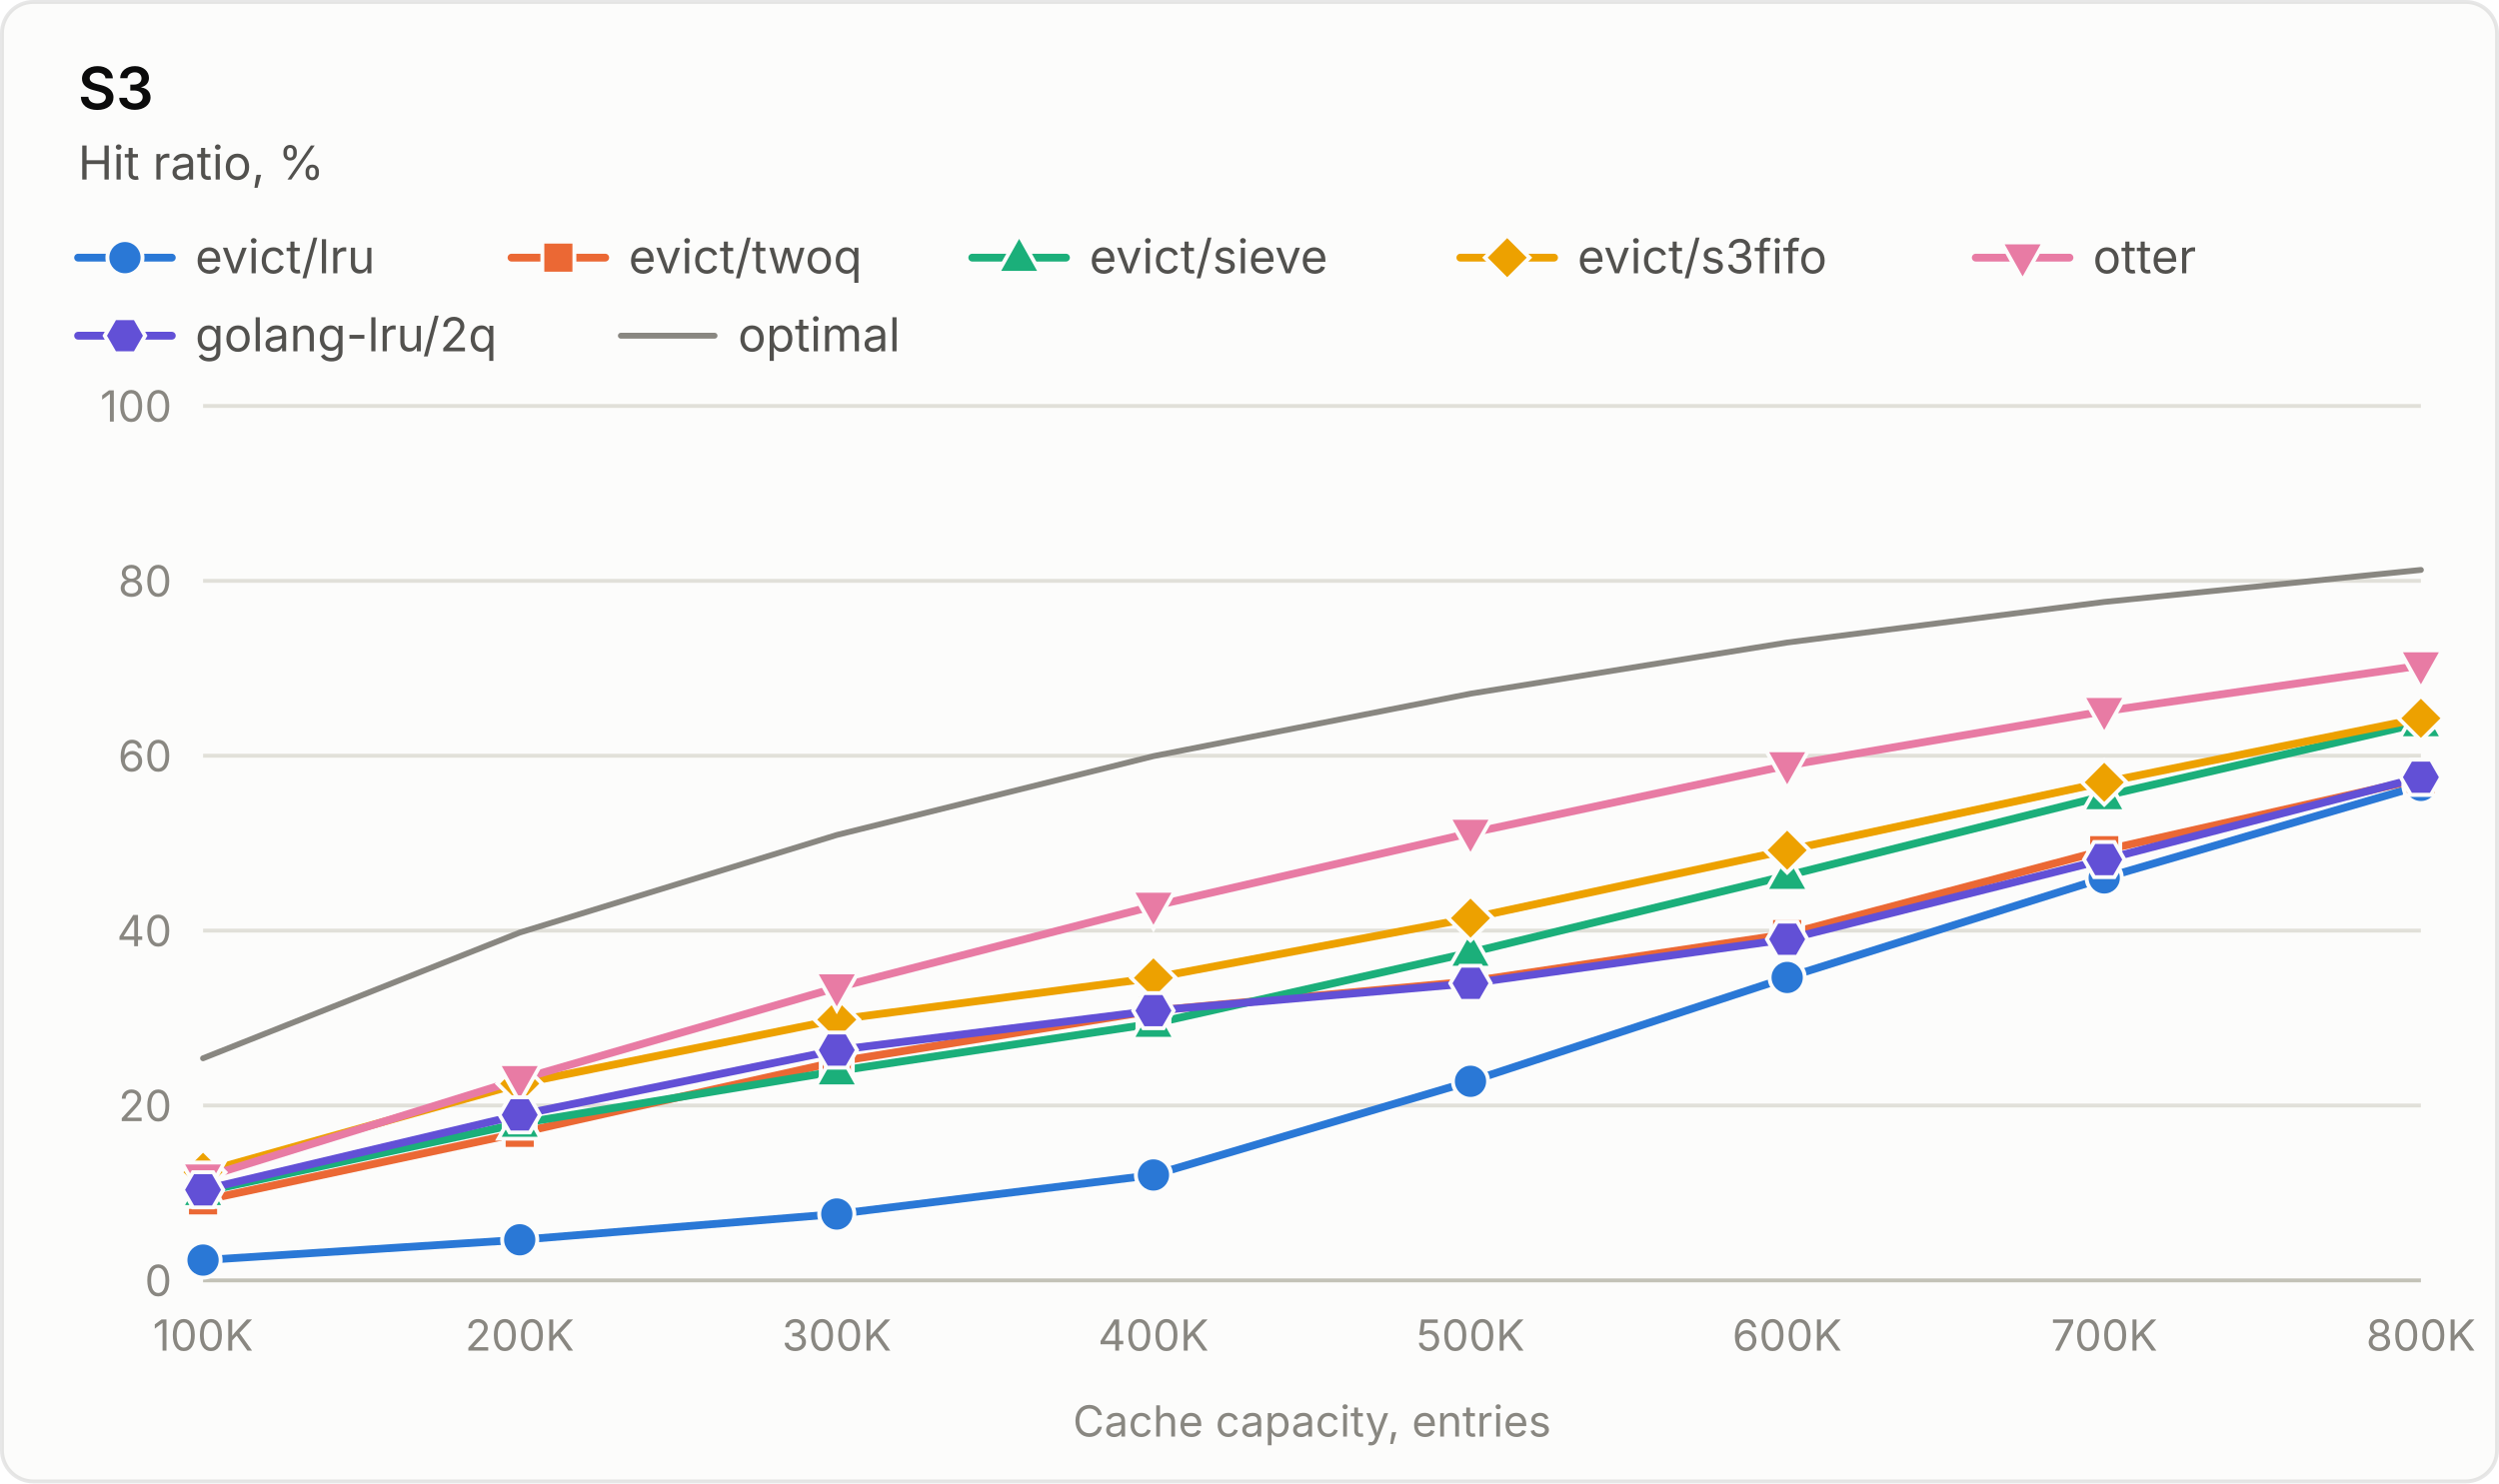
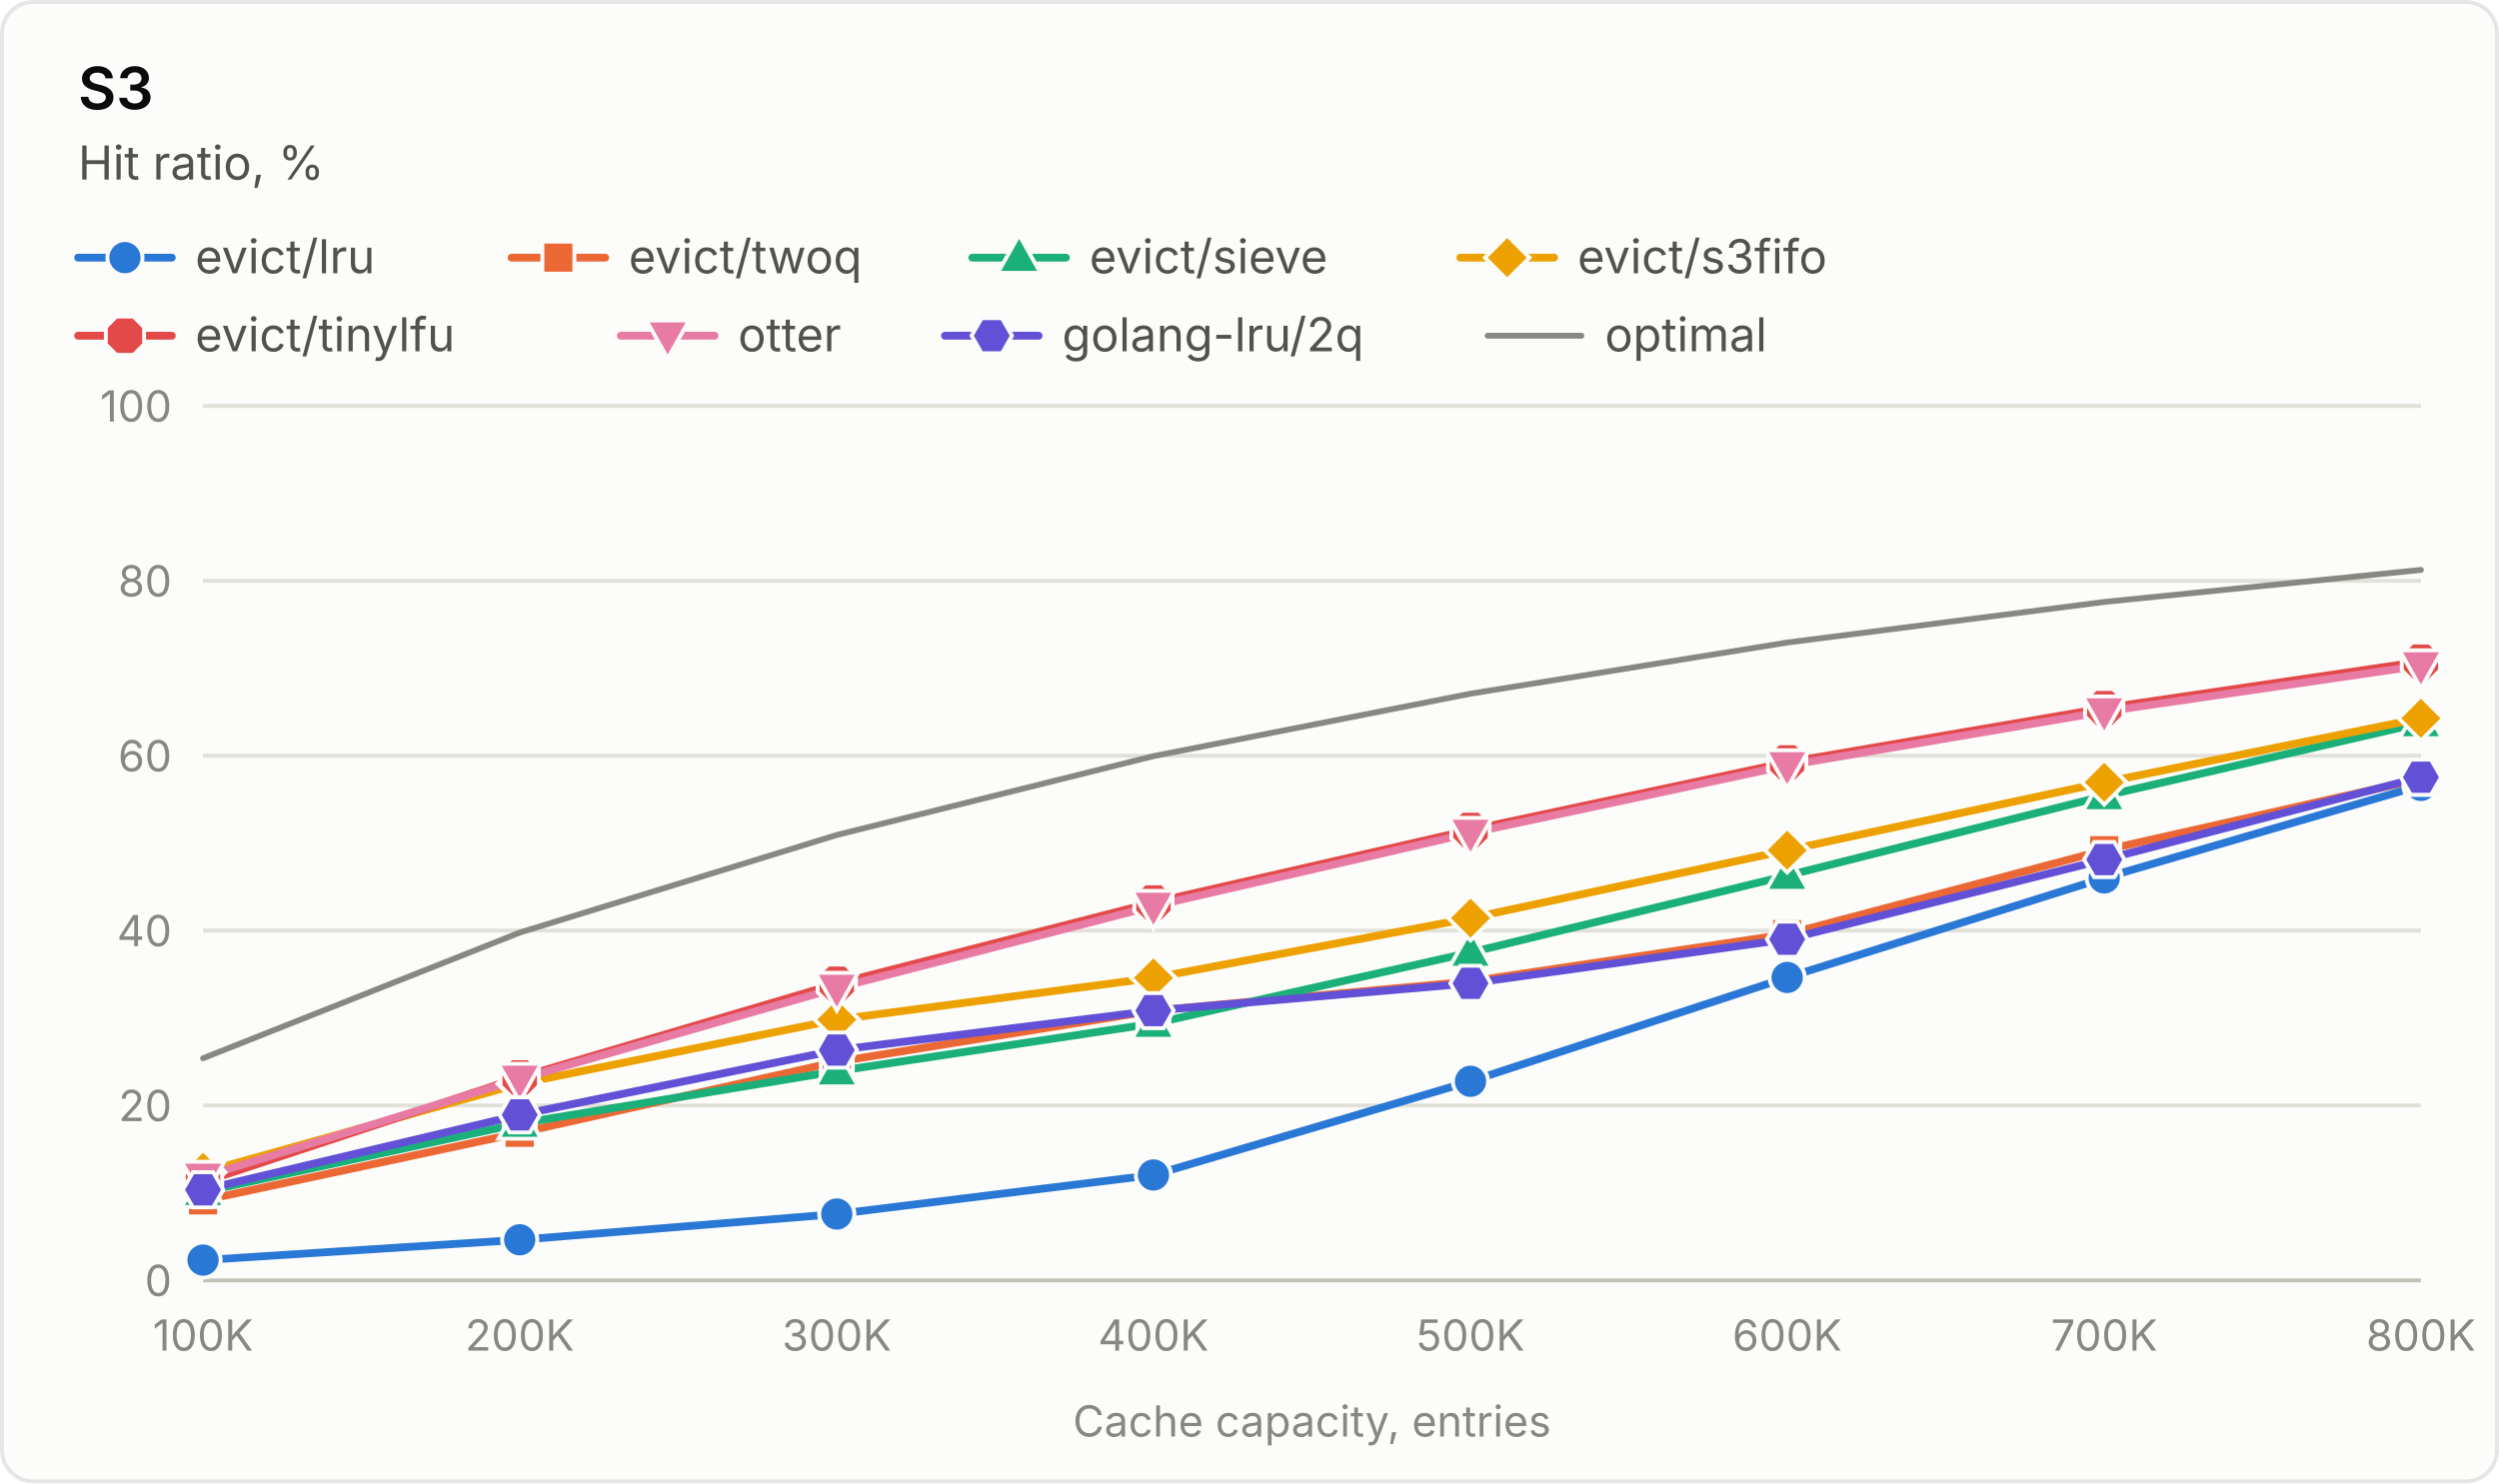
<svg xmlns="http://www.w3.org/2000/svg" viewBox="0 0 640 380" width="640" height="380" role="img" aria-labelledby="title desc">
  <style>
text { font-family: system-ui, -apple-system, "Segoe UI", sans-serif; }
.title { font-size: 15px; font-weight: 600; }
.unit, .legend { font-size: 12px; }
.tick { font-size: 11px; font-variant-numeric: tabular-nums; }
.grid, .axis { stroke-width: 1; }
.line { fill: none; stroke-width: 2; stroke-linejoin: round; stroke-linecap: round; }
.ref { fill: none; stroke-width: 1.5; stroke-linejoin: round; stroke-linecap: round; }
.mark { stroke-width: 2; paint-order: stroke; }
.surface { fill: #fcfcfb; stroke: rgba(11,11,11,0.10); }
.title { fill: #0b0b0b; }
.unit, .legend { fill: #52514e; }
.tick { fill: #898781; }
.grid { stroke: #e1e0d9; }
.axis { stroke: #c3c2b7; }
.ref { stroke: #898781; }
.mark { stroke: #fcfcfb; }
.s0 { stroke: #2a78d6; } .m0 { fill: #2a78d6; }
.s1 { stroke: #eb6834; } .m1 { fill: #eb6834; }
.s2 { stroke: #1baf7a; } .m2 { fill: #1baf7a; }
.s3 { stroke: #eda100; } .m3 { fill: #eda100; }
+ .s7 { stroke: #e34948; } .m7 { fill: #e34948; }
.s4 { stroke: #e87ba4; } .m4 { fill: #e87ba4; }
.s6 { stroke: #6250d6; } .m6 { fill: #6250d6; }
@media (prefers-color-scheme: dark) {
  .surface { fill: #1a1a19; stroke: rgba(255,255,255,0.10); }
  .title { fill: #f0efec; }
  .unit, .legend { fill: #c3c2b7; }
  .tick { fill: #898781; }
  .grid { stroke: #2c2c2a; }
  .axis { stroke: #383835; }
  .ref { stroke: #898781; }
  .mark { stroke: #1a1a19; }
  .s0 { stroke: #3987e5; } .m0 { fill: #3987e5; }
  .s1 { stroke: #d95926; } .m1 { fill: #d95926; }
  .s2 { stroke: #199e70; } .m2 { fill: #199e70; }
  .s3 { stroke: #c98500; } .m3 { fill: #c98500; }
+   .s7 { stroke: #e66767; } .m7 { fill: #e66767; }
  .s4 { stroke: #d55181; } .m4 { fill: #d55181; }
  .s6 { stroke: #9085e9; } .m6 { fill: #9085e9; }
}
</style>
  <rect class="surface" x="0.5" y="0.5" width="639" height="379" rx="8" />
  <text class="title" x="20" y="28">S3</text>
  <text class="unit" x="20" y="46">Hit ratio, %</text>
  <path class="line s0" d="M20,66 h24" />
  <circle class="mark m0" cx="32" cy="66" r="4" />
  <text class="legend" x="50" y="70">evict/lru</text>
  <path class="line s1" d="M131,66 h24" />
  <path class="mark m1" d="M139.4,62.4L146.6,62.4L146.6,69.6L139.4,69.6Z" />
  <text class="legend" x="161" y="70">evict/twoq</text>
  <path class="line s2" d="M249,66 h24" />
  <path class="mark m2" d="M261,61.2L265.6,69.4L256.4,69.4Z" />
  <text class="legend" x="279" y="70">evict/sieve</text>
  <path class="line s3" d="M374,66 h24" />
  <path class="mark m3" d="M386,61L391,66L386,71L381,66Z" />
  <text class="legend" x="404" y="70">evict/s3fifo</text>
-   <path class="line s4" d="M506,66 h24" />
-   <path class="mark m4" d="M518,70.8L522.6,62.6L513.4,62.6Z" />
-   <text class="legend" x="536" y="70">otter</text>
-   <path class="line s6" d="M20,86 h24" />
-   <path class="mark m6" d="M29.7,82L34.3,82L36.6,86L34.3,90L29.7,90L27.4,86Z" />
-   <text class="legend" x="50" y="90">golang-lru/2q</text>
-   <path class="ref" d="M159,86 h24" />
-   <text class="legend" x="189" y="90">optimal</text>
+   <path class="line s7" d="M20,86 h24" />
+   <path class="mark m7" d="M30,81.6L34,81.6L36.4,84L36.4,88L34,90.4L30,90.4L27.6,88L27.6,84Z" />
+   <text class="legend" x="50" y="90">evict/tinylfu</text>
+   <path class="line s4" d="M159,86 h24" />
+   <path class="mark m4" d="M171,90.8L175.6,82.6L166.4,82.6Z" />
+   <text class="legend" x="189" y="90">otter</text>
+   <path class="line s6" d="M242,86 h24" />
+   <path class="mark m6" d="M251.7,82L256.3,82L258.6,86L256.3,90L251.7,90L249.4,86Z" />
+   <text class="legend" x="272" y="90">golang-lru/2q</text>
+   <path class="ref" d="M381,86 h24" />
+   <text class="legend" x="411" y="90">optimal</text>
  <path class="axis" d="M52,328 h568" />
  <text class="tick" x="44" y="332" text-anchor="end">0</text>
  <path class="grid" d="M52,283.2 h568" />
  <text class="tick" x="44" y="287.2" text-anchor="end">20</text>
  <path class="grid" d="M52,238.4 h568" />
  <text class="tick" x="44" y="242.4" text-anchor="end">40</text>
  <path class="grid" d="M52,193.6 h568" />
  <text class="tick" x="44" y="197.6" text-anchor="end">60</text>
  <path class="grid" d="M52,148.8 h568" />
  <text class="tick" x="44" y="152.8" text-anchor="end">80</text>
  <path class="grid" d="M52,104 h568" />
  <text class="tick" x="44" y="108" text-anchor="end">100</text>
  <text class="tick" x="52" y="346" text-anchor="middle">100K</text>
  <text class="tick" x="133.1" y="346" text-anchor="middle">200K</text>
  <text class="tick" x="214.3" y="346" text-anchor="middle">300K</text>
  <text class="tick" x="295.4" y="346" text-anchor="middle">400K</text>
  <text class="tick" x="376.6" y="346" text-anchor="middle">500K</text>
  <text class="tick" x="457.7" y="346" text-anchor="middle">600K</text>
  <text class="tick" x="538.9" y="346" text-anchor="middle">700K</text>
  <text class="tick" x="620" y="346" text-anchor="middle">800K</text>
  <text class="tick" x="336" y="368" text-anchor="middle">Cache capacity, entries</text>
  <path class="line s0" d="M52,322.8L133.1,317.6L214.3,311L295.4,301L376.6,277L457.7,250.4L538.9,224.9L620,201.2" />
  <path class="line s1" d="M52,307.5L133.1,290.2L214.3,272L295.4,258.9L376.6,251.4L457.7,239.3L538.9,217.8L620,199.5" />
  <path class="line s2" d="M52,305.3L133.1,287.8L214.3,274.4L295.4,262.2L376.6,244L457.7,224.3L538.9,203.9L620,185.2" />
  <path class="line s3" d="M52,300.3L133.1,277.6L214.3,261.2L295.4,250.5L376.6,235.2L457.7,217.8L538.9,200.4L620,184" />
-   <path class="line s4" d="M52,301.7L133.1,276.5L214.3,253L295.4,232.1L376.6,213.4L457.7,196.1L538.9,182.2L620,170.5" />
+   <path class="line s7" d="M52,302.8L133.1,276L214.3,252L295.4,231.2L376.6,212.6L457.7,195.3L538.9,181.4L620,169.5" />
+   <path class="line s4" d="M52,301.5L133.1,276.4L214.3,253.1L295.4,232.1L376.6,213.4L457.7,196.1L538.9,182.3L620,170.5" />
  <path class="line s6" d="M52,304.8L133.1,285.6L214.3,269L295.4,258.9L376.6,251.9L457.7,240.6L538.9,220.2L620,199.1" />
  <path class="ref" d="M52,271.1L133.1,238.9L214.3,213.9L295.4,193.7L376.6,177.7L457.7,164.6L538.9,154.2L620,146" />
  <g>
    <circle class="mark m0" cx="52" cy="322.8" r="4" />
  </g>
  <g>
    <circle class="mark m0" cx="133.1" cy="317.6" r="4" />
  </g>
  <g>
    <circle class="mark m0" cx="214.3" cy="311" r="4" />
  </g>
  <g>
    <circle class="mark m0" cx="295.4" cy="301" r="4" />
  </g>
  <g>
    <circle class="mark m0" cx="376.6" cy="277" r="4" />
  </g>
  <g>
    <circle class="mark m0" cx="457.7" cy="250.4" r="4" />
  </g>
  <g>
    <circle class="mark m0" cx="538.9" cy="224.9" r="4" />
  </g>
  <g>
    <circle class="mark m0" cx="620" cy="201.2" r="4" />
  </g>
  <g>
    <path class="mark m1" d="M48.4,303.9L55.6,303.9L55.6,311.1L48.4,311.1Z" />
  </g>
  <g>
    <path class="mark m1" d="M129.5,286.6L136.7,286.6L136.7,293.8L129.5,293.8Z" />
  </g>
  <g>
    <path class="mark m1" d="M210.7,268.4L217.9,268.4L217.9,275.6L210.7,275.6Z" />
  </g>
  <g>
    <path class="mark m1" d="M291.8,255.3L299,255.3L299,262.5L291.8,262.5Z" />
  </g>
  <g>
    <path class="mark m1" d="M373,247.8L380.2,247.8L380.2,255L373,255Z" />
  </g>
  <g>
    <path class="mark m1" d="M454.1,235.7L461.3,235.7L461.3,242.9L454.1,242.9Z" />
  </g>
  <g>
    <path class="mark m1" d="M535.3,214.2L542.5,214.2L542.5,221.4L535.3,221.4Z" />
  </g>
  <g>
    <path class="mark m1" d="M616.4,195.9L623.6,195.9L623.6,203.1L616.4,203.1Z" />
  </g>
  <g>
    <path class="mark m2" d="M52,300.5L56.6,308.7L47.4,308.7Z" />
  </g>
  <g>
    <path class="mark m2" d="M133.1,283L137.7,291.2L128.5,291.2Z" />
  </g>
  <g>
    <path class="mark m2" d="M214.3,269.6L218.9,277.8L209.7,277.8Z" />
  </g>
  <g>
    <path class="mark m2" d="M295.4,257.4L300,265.6L290.8,265.6Z" />
  </g>
  <g>
    <path class="mark m2" d="M376.6,239.2L381.2,247.4L372,247.4Z" />
  </g>
  <g>
    <path class="mark m2" d="M457.7,219.5L462.3,227.7L453.1,227.7Z" />
  </g>
  <g>
    <path class="mark m2" d="M538.9,199.1L543.5,207.3L534.3,207.3Z" />
  </g>
  <g>
    <path class="mark m2" d="M620,180.4L624.6,188.6L615.4,188.6Z" />
  </g>
  <g>
    <path class="mark m3" d="M52,295.3L57,300.3L52,305.3L47,300.3Z" />
  </g>
  <g>
    <path class="mark m3" d="M133.1,272.6L138.1,277.6L133.1,282.6L128.1,277.6Z" />
  </g>
  <g>
    <path class="mark m3" d="M214.3,256.2L219.3,261.2L214.3,266.2L209.3,261.2Z" />
  </g>
  <g>
    <path class="mark m3" d="M295.4,245.5L300.4,250.5L295.4,255.5L290.4,250.5Z" />
  </g>
  <g>
    <path class="mark m3" d="M376.6,230.2L381.6,235.2L376.6,240.2L371.6,235.2Z" />
  </g>
  <g>
    <path class="mark m3" d="M457.7,212.8L462.7,217.8L457.7,222.8L452.7,217.8Z" />
  </g>
  <g>
    <path class="mark m3" d="M538.9,195.4L543.9,200.4L538.9,205.4L533.9,200.4Z" />
  </g>
  <g>
    <path class="mark m3" d="M620,179L625,184L620,189L615,184Z" />
  </g>
  <g>
-     <path class="mark m4" d="M52,306.5L56.6,298.3L47.4,298.3Z" />
-   </g>
-   <g>
-     <path class="mark m4" d="M133.1,281.3L137.7,273.1L128.5,273.1Z" />
-   </g>
-   <g>
-     <path class="mark m4" d="M214.3,257.8L218.9,249.6L209.7,249.6Z" />
+     <path class="mark m7" d="M50,298.4L54,298.4L56.4,300.8L56.4,304.8L54,307.2L50,307.2L47.6,304.8L47.6,300.8Z" />
+   </g>
+   <g>
+     <path class="mark m7" d="M131.1,271.6L135.1,271.6L137.5,274L137.5,278L135.1,280.4L131.1,280.4L128.7,278L128.7,274Z" />
+   </g>
+   <g>
+     <path class="mark m7" d="M212.3,247.6L216.3,247.6L218.7,250L218.7,254L216.3,256.4L212.3,256.4L209.9,254L209.9,250Z" />
+   </g>
+   <g>
+     <path class="mark m7" d="M293.4,226.8L297.4,226.8L299.8,229.2L299.8,233.2L297.4,235.6L293.4,235.6L291,233.2L291,229.2Z" />
+   </g>
+   <g>
+     <path class="mark m7" d="M374.6,208.2L378.6,208.2L381,210.6L381,214.6L378.6,217L374.6,217L372.2,214.6L372.2,210.6Z" />
+   </g>
+   <g>
+     <path class="mark m7" d="M455.7,190.9L459.7,190.9L462.1,193.3L462.1,197.3L459.7,199.7L455.7,199.7L453.3,197.3L453.3,193.3Z" />
+   </g>
+   <g>
+     <path class="mark m7" d="M536.9,177L540.9,177L543.3,179.4L543.3,183.4L540.9,185.8L536.9,185.8L534.5,183.4L534.5,179.4Z" />
+   </g>
+   <g>
+     <path class="mark m7" d="M618,165.1L622,165.1L624.4,167.5L624.4,171.5L622,173.9L618,173.9L615.6,171.5L615.6,167.5Z" />
+   </g>
+   <g>
+     <path class="mark m4" d="M52,306.3L56.6,298.1L47.4,298.1Z" />
+   </g>
+   <g>
+     <path class="mark m4" d="M133.1,281.2L137.7,273L128.5,273Z" />
+   </g>
+   <g>
+     <path class="mark m4" d="M214.3,257.9L218.9,249.7L209.7,249.7Z" />
  </g>
  <g>
    <path class="mark m4" d="M295.4,236.9L300,228.7L290.8,228.7Z" />
  </g>
  <g>
    <path class="mark m4" d="M376.6,218.2L381.2,210L372,210Z" />
  </g>
  <g>
    <path class="mark m4" d="M457.7,200.9L462.3,192.7L453.1,192.7Z" />
  </g>
  <g>
-     <path class="mark m4" d="M538.9,187L543.5,178.8L534.3,178.8Z" />
+     <path class="mark m4" d="M538.9,187.1L543.5,178.9L534.3,178.9Z" />
  </g>
  <g>
    <path class="mark m4" d="M620,175.3L624.6,167.1L615.4,167.1Z" />
  </g>
  <g>
    <path class="mark m6" d="M49.7,300.8L54.3,300.8L56.6,304.8L54.3,308.8L49.7,308.8L47.4,304.8Z" />
  </g>
  <g>
    <path class="mark m6" d="M130.8,281.6L135.4,281.6L137.7,285.6L135.4,289.6L130.8,289.6L128.5,285.6Z" />
  </g>
  <g>
    <path class="mark m6" d="M212,265L216.6,265L218.9,269L216.6,273L212,273L209.7,269Z" />
  </g>
  <g>
    <path class="mark m6" d="M293.1,254.9L297.7,254.9L300,258.9L297.7,262.9L293.1,262.9L290.8,258.9Z" />
  </g>
  <g>
    <path class="mark m6" d="M374.3,247.9L378.9,247.9L381.2,251.9L378.9,255.9L374.3,255.9L372,251.9Z" />
  </g>
  <g>
    <path class="mark m6" d="M455.4,236.6L460,236.6L462.3,240.6L460,244.6L455.4,244.6L453.1,240.6Z" />
  </g>
  <g>
    <path class="mark m6" d="M536.6,216.2L541.2,216.2L543.5,220.2L541.2,224.2L536.6,224.2L534.3,220.2Z" />
  </g>
  <g>
    <path class="mark m6" d="M617.7,195.1L622.3,195.1L624.6,199.1L622.3,203.1L617.7,203.1L615.4,199.1Z" />
  </g>
</svg>
